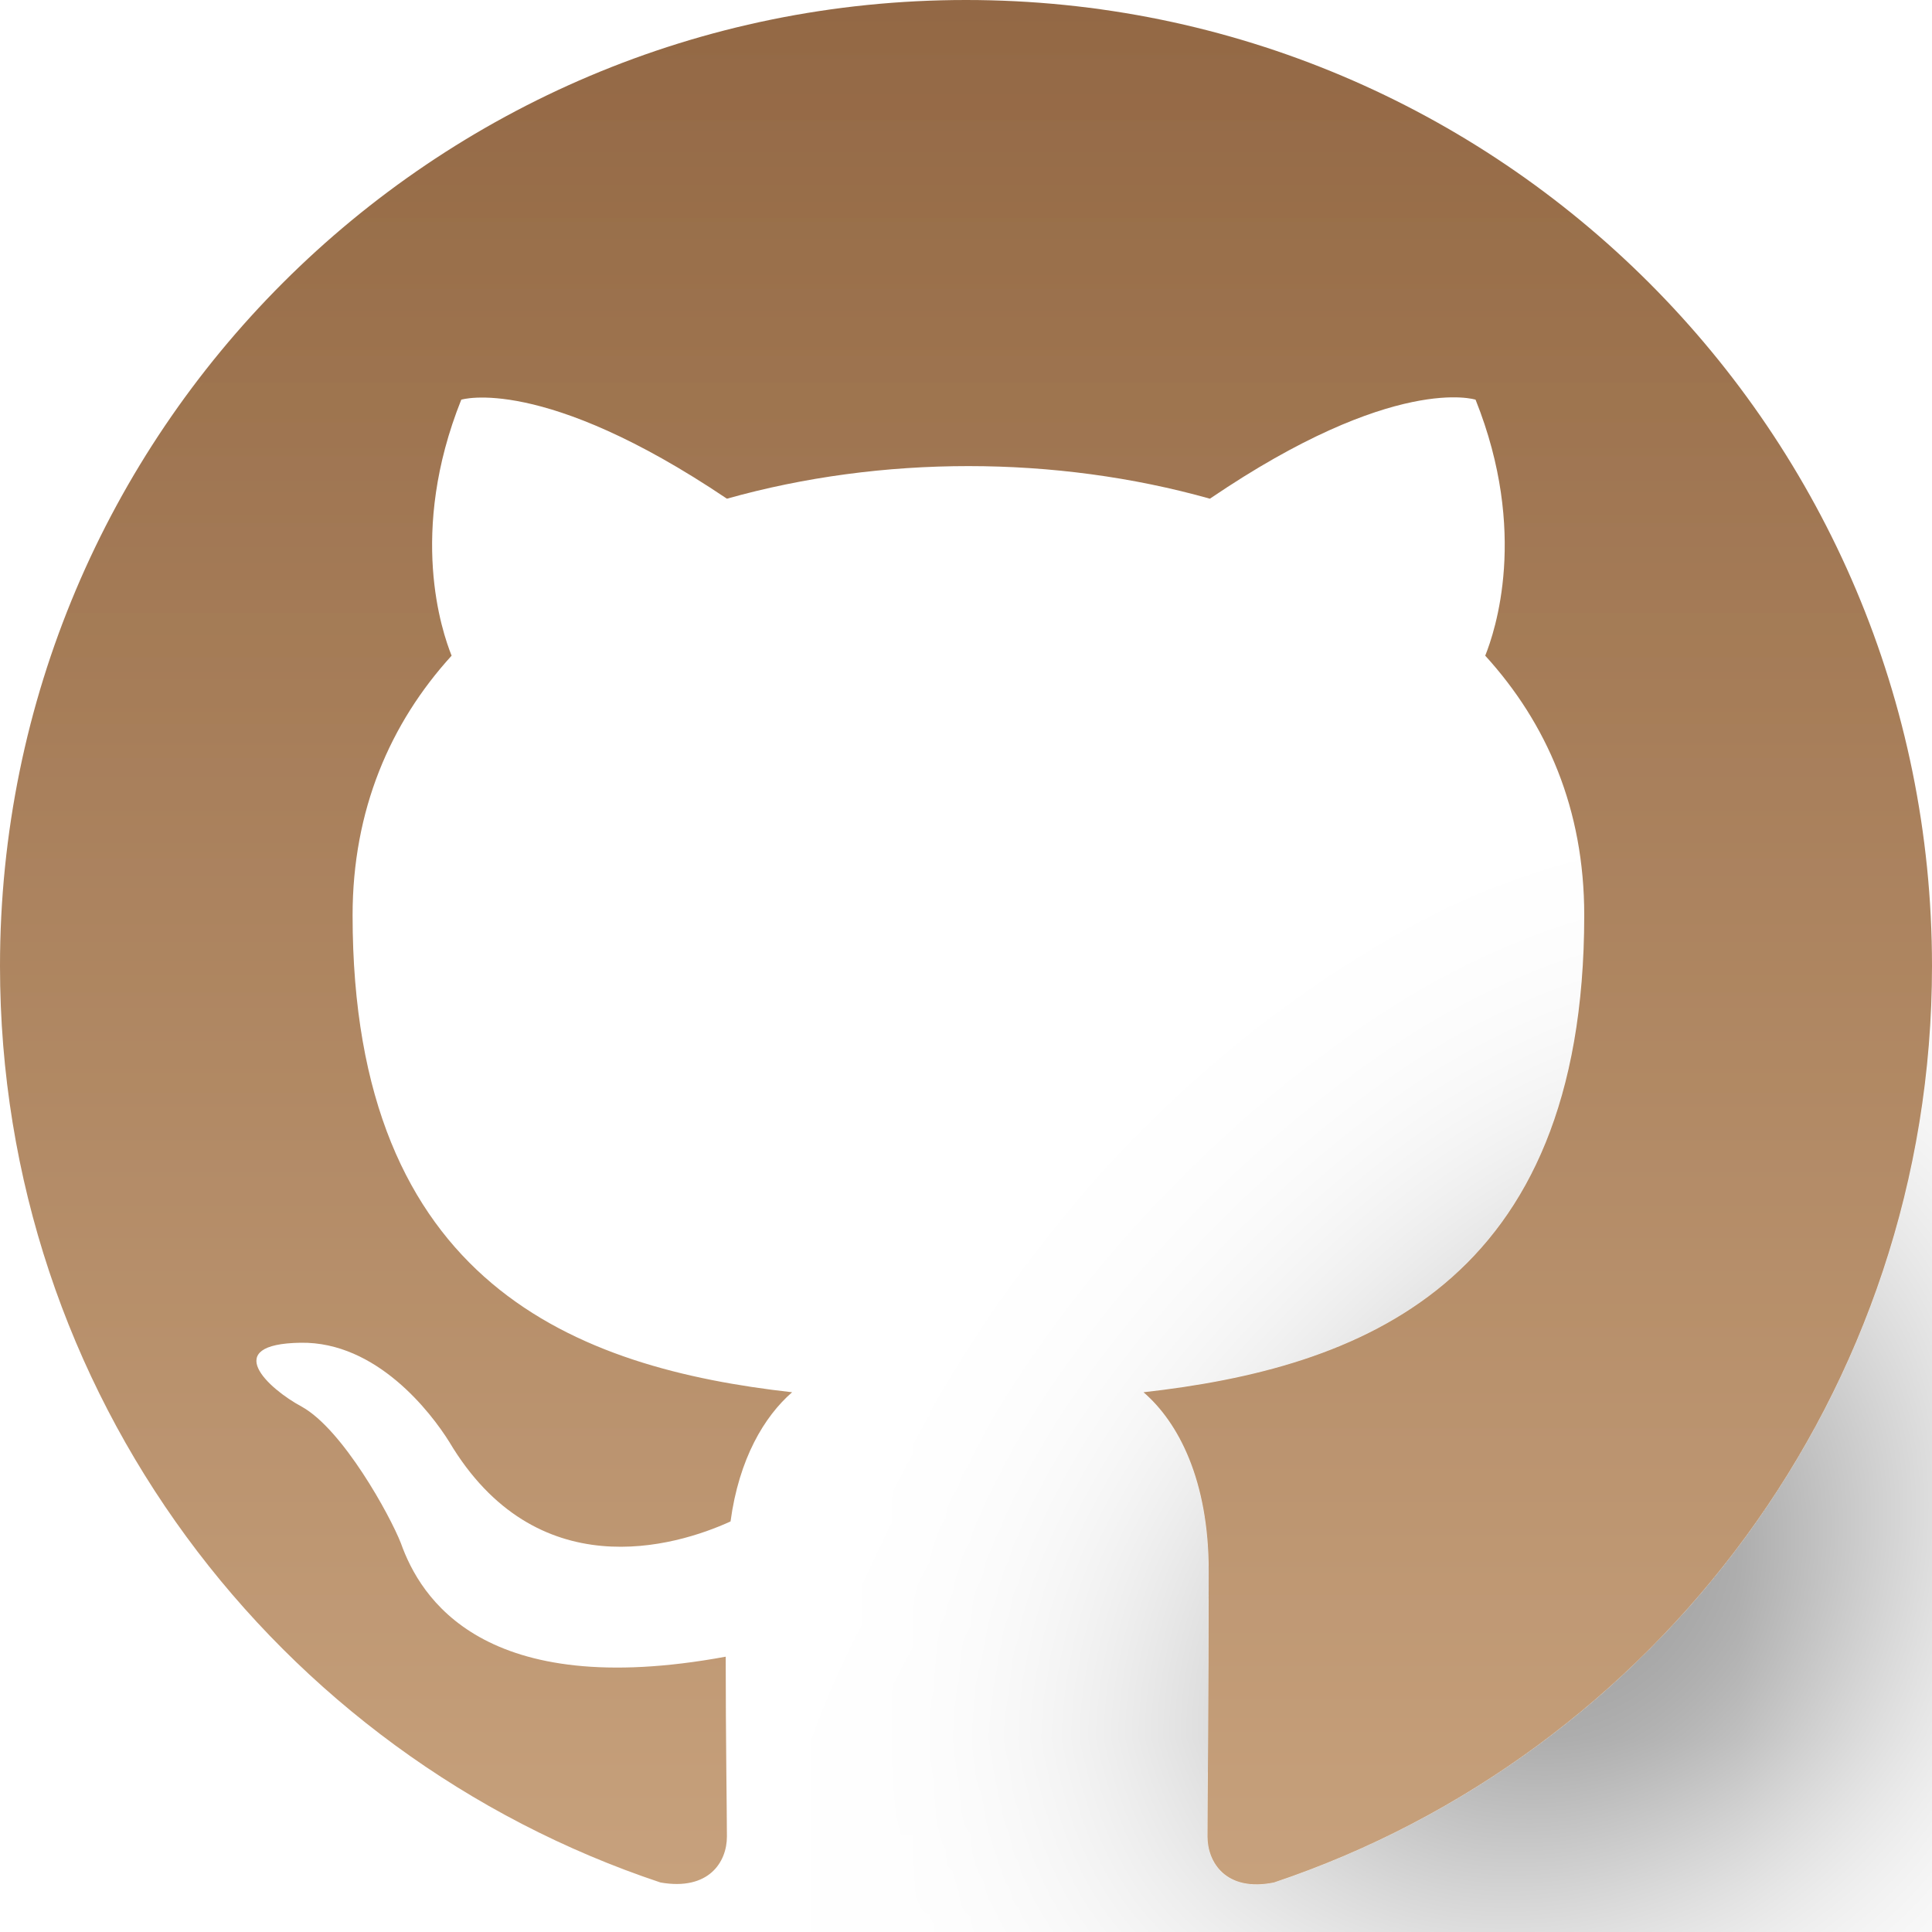
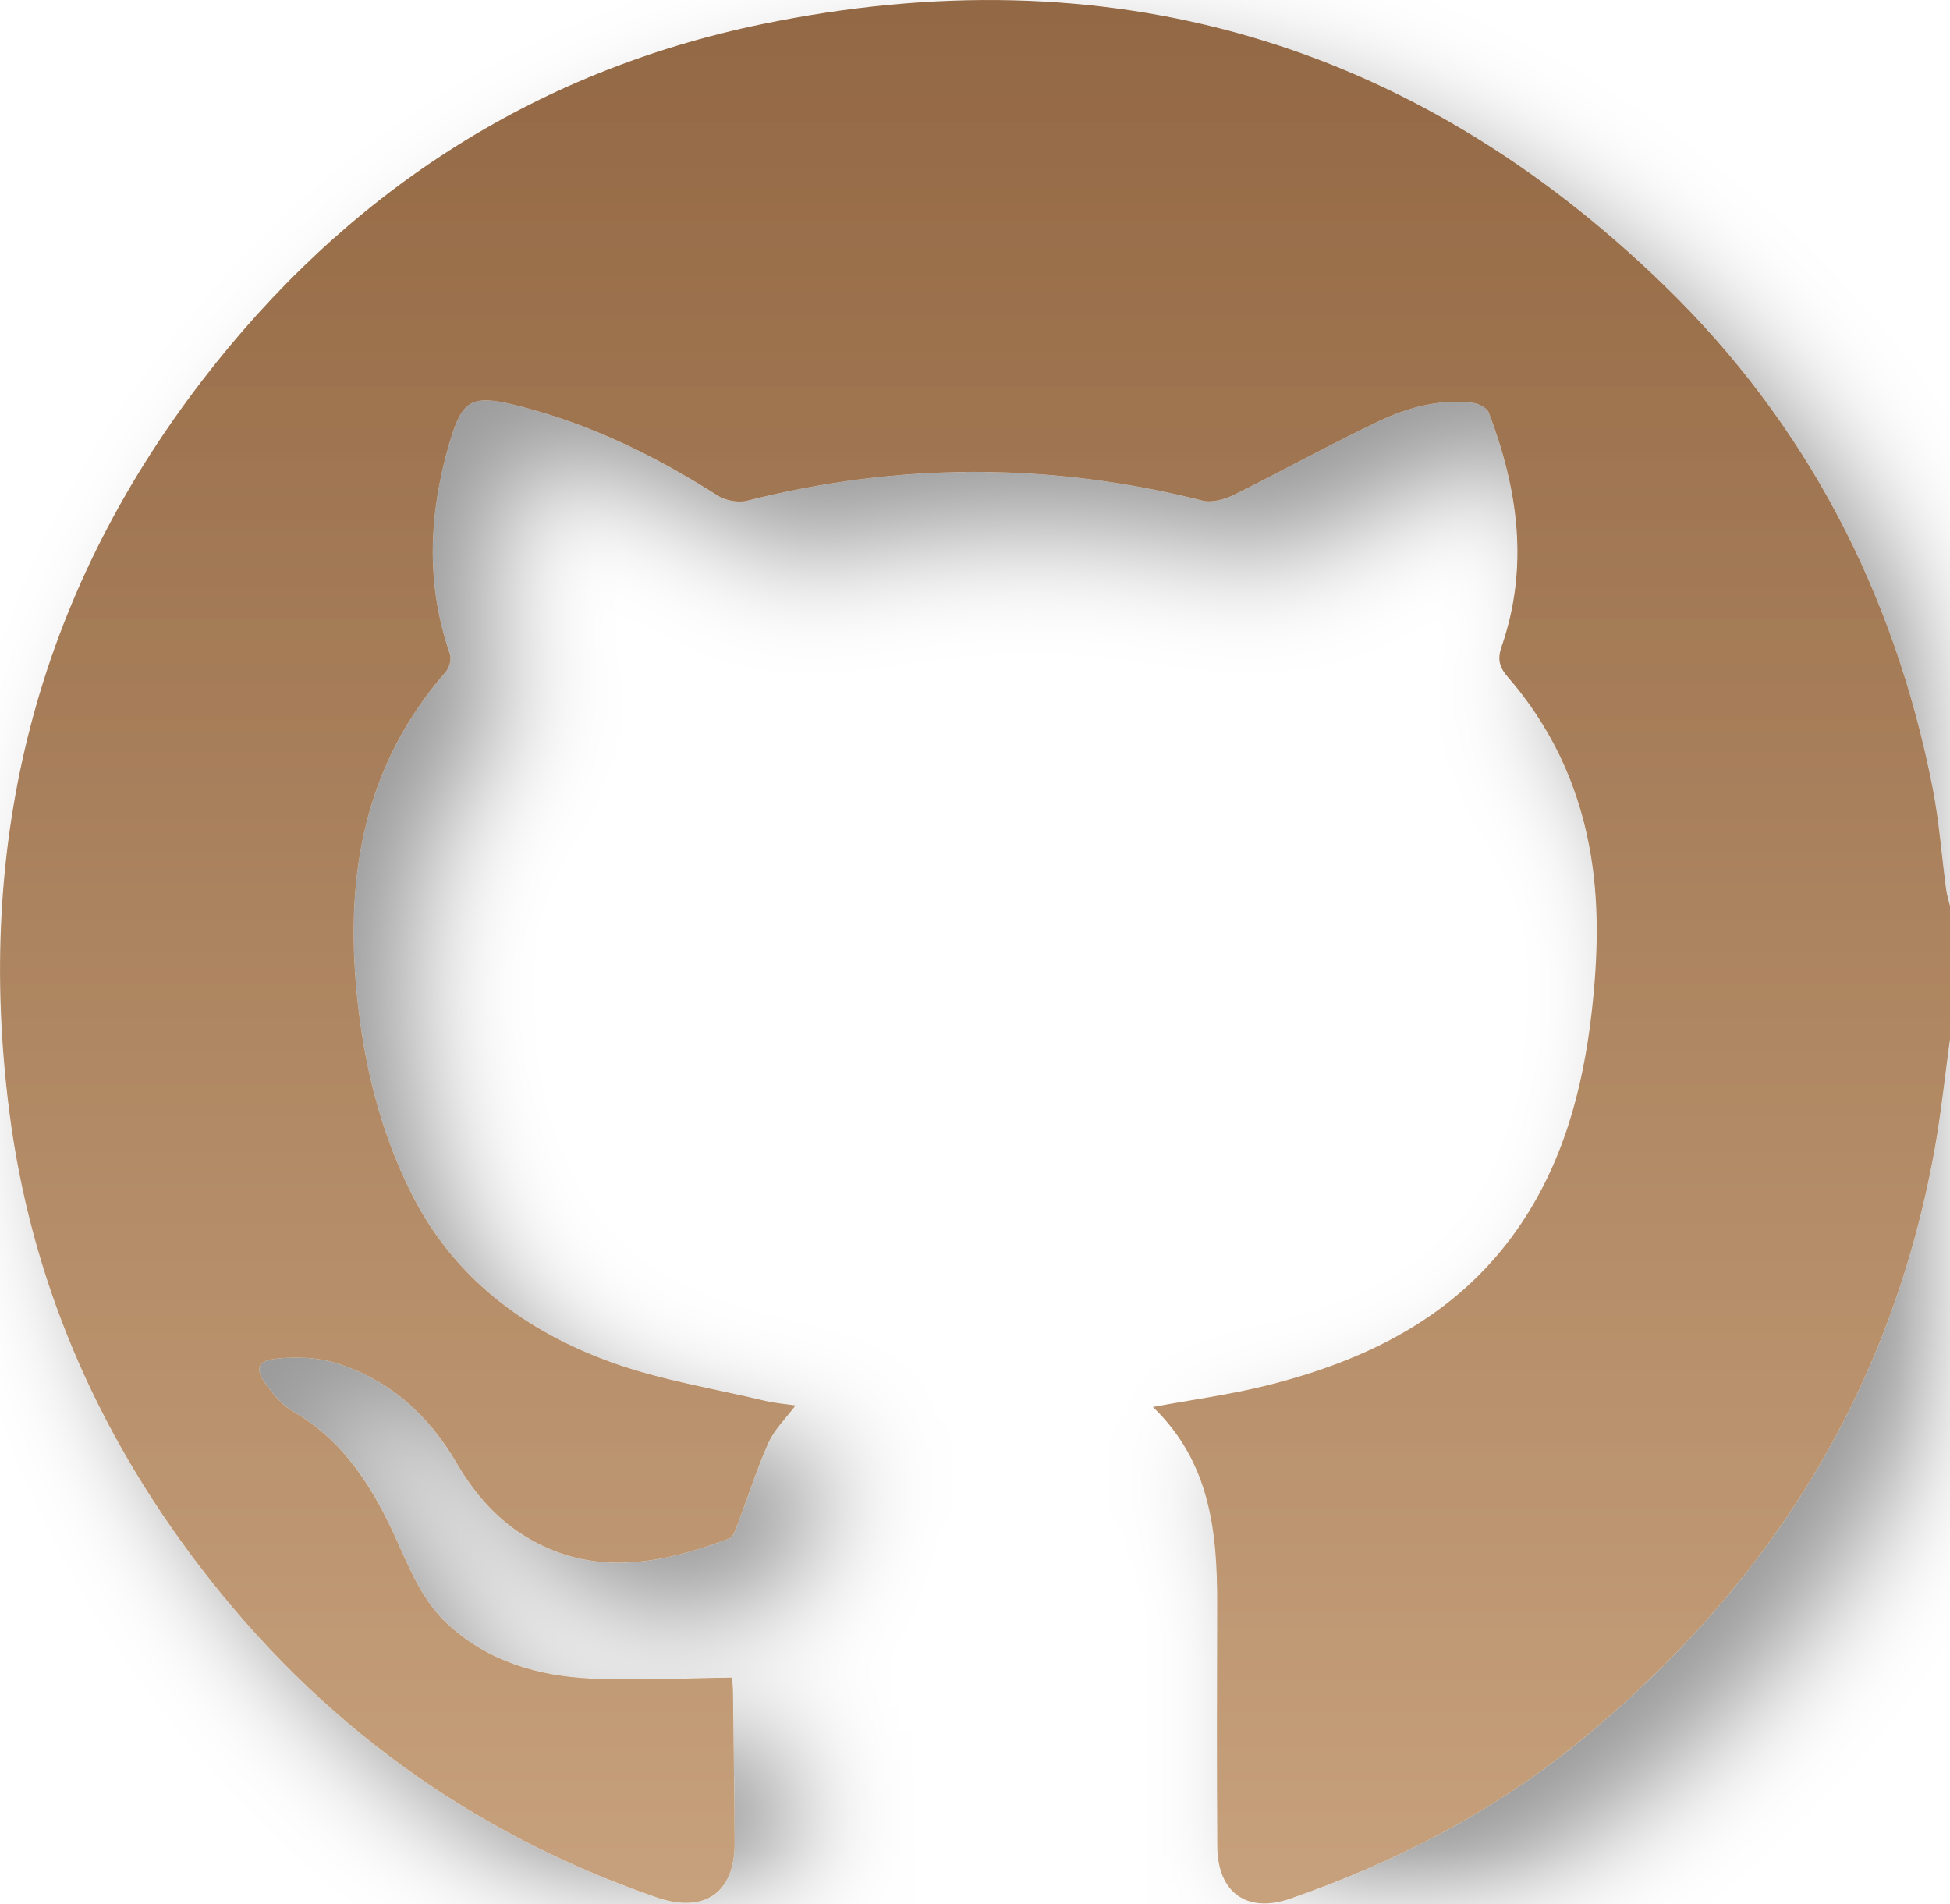
- <svg xmlns="http://www.w3.org/2000/svg" width="1024" height="1024" viewBox="0 0 1024 1024" fill="none">
+ <svg xmlns="http://www.w3.org/2000/svg" id="Layer_2" data-name="Layer 2" viewBox="0 0 350.44 342.07">
  <defs>
+     <style>
+       .cls-links {
+         stroke-width: 0px;
+       }
+     </style>
    <linearGradient id="g-fill" x1="0%" y1="0%" x2="0%" y2="100%">
      <stop offset="0%" stop-color="#936844" />
      <stop offset="100%" stop-color="#c7a17c" />
    </linearGradient>
    <filter id="dropshadow" x="-40%" y="-40%" width="180%" height="180%">
      <feOffset result="offOut" in="SourceGraphic" dx="10" dy="10" />
-       <feColorMatrix result="matrixOut" in="offOut" type="matrix" values="0 0 0 0 0  0 0 0 0 0  0 0 0 0 0  0 0 0 0.7 0" />
+       <feColorMatrix result="matrixOut" in="offOut" type="matrix" values="0 0 0 0 0  0 0 0 0 0  0 0 0 0 0  0 0 0 0.4 0" />
      <feGaussianBlur result="blurOut" in="matrixOut" stdDeviation="10" />
      <feBlend in="SourceGraphic" in2="blurOut" mode="normal" />
    </filter>
  </defs>
-   <path fill="url(#g-fill)" filter="url(#dropshadow)" d="M8 0C3.58 0 0 3.58 0 8C0 11.54 2.29 14.53 5.47 15.59C5.87 15.66 6.02 15.42 6.02 15.21C6.02 15.02 6.01 14.39 6.01 13.72C4 14.09 3.48 13.23 3.32 12.78C3.23 12.55 2.84 11.84 2.5 11.65C2.22 11.5 1.82 11.13 2.49 11.12C3.12 11.11 3.57 11.7 3.72 11.94C4.44 13.15 5.59 12.81 6.05 12.6C6.12 12.08 6.33 11.73 6.56 11.53C4.78 11.33 2.92 10.64 2.92 7.58C2.92 6.71 3.23 5.99 3.74 5.43C3.66 5.23 3.38 4.41 3.82 3.31C3.82 3.31 4.49 3.1 6.02 4.13C6.66 3.95 7.34 3.86 8.02 3.86C8.7 3.86 9.38 3.95 10.02 4.13C11.55 3.09 12.22 3.31 12.22 3.31C12.66 4.41 12.38 5.23 12.3 5.43C12.81 5.99 13.12 6.7 13.12 7.58C13.12 10.65 11.25 11.33 9.47 11.53C9.76 11.78 10.01 12.26 10.01 13.01C10.01 14.08 10 14.94 10 15.21C10 15.42 10.15 15.67 10.55 15.59C13.71 14.53 16 11.53 16 8C16 3.58 12.42 0 8 0Z" transform="scale(64)" />
+   <g id="Layer_1-2" data-name="Layer 1">
+     <path fill="url(#g-fill)" filter="url(#dropshadow)" class="cls-links" d="M350.44,186.75c-.91,6.63-1.59,13.31-2.78,19.89-7.86,43.6-29.97,78.7-64.07,106.51-15.43,12.58-32.92,21.52-51.67,28.05-7.8,2.72-13.1-1.04-13.16-9.4-.1-14.48-.06-28.97-.02-43.45.03-12.99-1.22-25.56-11.55-35.5,7.09-1.32,13.83-2.21,20.38-3.85,18-4.49,34.11-12.37,45.09-28.06,8.22-11.74,11.85-25.26,13.42-39.34,1.1-9.87,1.39-19.76-.49-29.62-2.18-11.45-7.04-21.6-14.67-30.38-1.52-1.75-1.83-3.2-1.05-5.44,4.93-14.29,2.94-28.28-2.31-42.03-.32-.84-1.81-1.61-2.84-1.74-5.95-.74-11.63.78-16.88,3.27-8.82,4.19-17.37,8.95-26.13,13.28-1.66.82-3.93,1.43-5.63,1.01-27.29-6.88-54.53-6.87-81.81.03-1.61.41-3.89-.03-5.31-.93-11.31-7.22-23.22-13.03-36.29-16.25-8.1-2-9.68-.89-11.99,7.09-3.64,12.57-4.18,25.08.16,37.62.31.9-.08,2.46-.73,3.21-14.6,16.72-18.1,36.39-16.01,57.79,1.22,12.5,4.11,24.44,9.68,35.68,7.62,15.38,20.46,24.97,36.1,30.63,8.91,3.22,18.44,4.72,27.7,6.94,1.65.4,3.37.52,5.39.82-1.74,2.33-3.77,4.28-4.85,6.66-2.08,4.62-3.6,9.49-5.41,14.24-.42,1.09-.87,2.7-1.7,3.01-12.27,4.61-24.61,7.02-36.71-.45-5.24-3.23-9.15-7.84-12.24-13.13-5.08-8.71-12.18-15.09-21.87-18.03-3.25-.98-6.95-1.08-10.36-.75-3.61.34-4.13,1.89-2,4.74,1.34,1.8,2.89,3.69,4.79,4.78,9.2,5.28,14.39,13.73,18.59,22.97,2.5,5.49,4.67,11.08,9.31,15.33,7.3,6.69,16.19,9.23,25.67,9.7,8.26.4,16.57-.08,25.35-.17.02.22.17,1.29.19,2.36.11,9.12.23,18.25.28,27.37.05,8.97-5.46,12.72-14.01,9.77-33.5-11.56-60.84-31.55-82.29-59.72-18.46-24.25-30.19-51.35-34.05-81.59-6.17-48.33,4.84-92.43,34.61-131.2C61.96,34.99,95.62,12.85,137.01,4.32c62.01-12.79,116.62,2.82,162.15,47.05,25.49,24.75,41.31,55.26,48.16,90.23,1.18,6.02,1.62,12.18,2.44,18.27.13.99.45,1.96.68,2.94v23.95Z" />
+   </g>
</svg>
